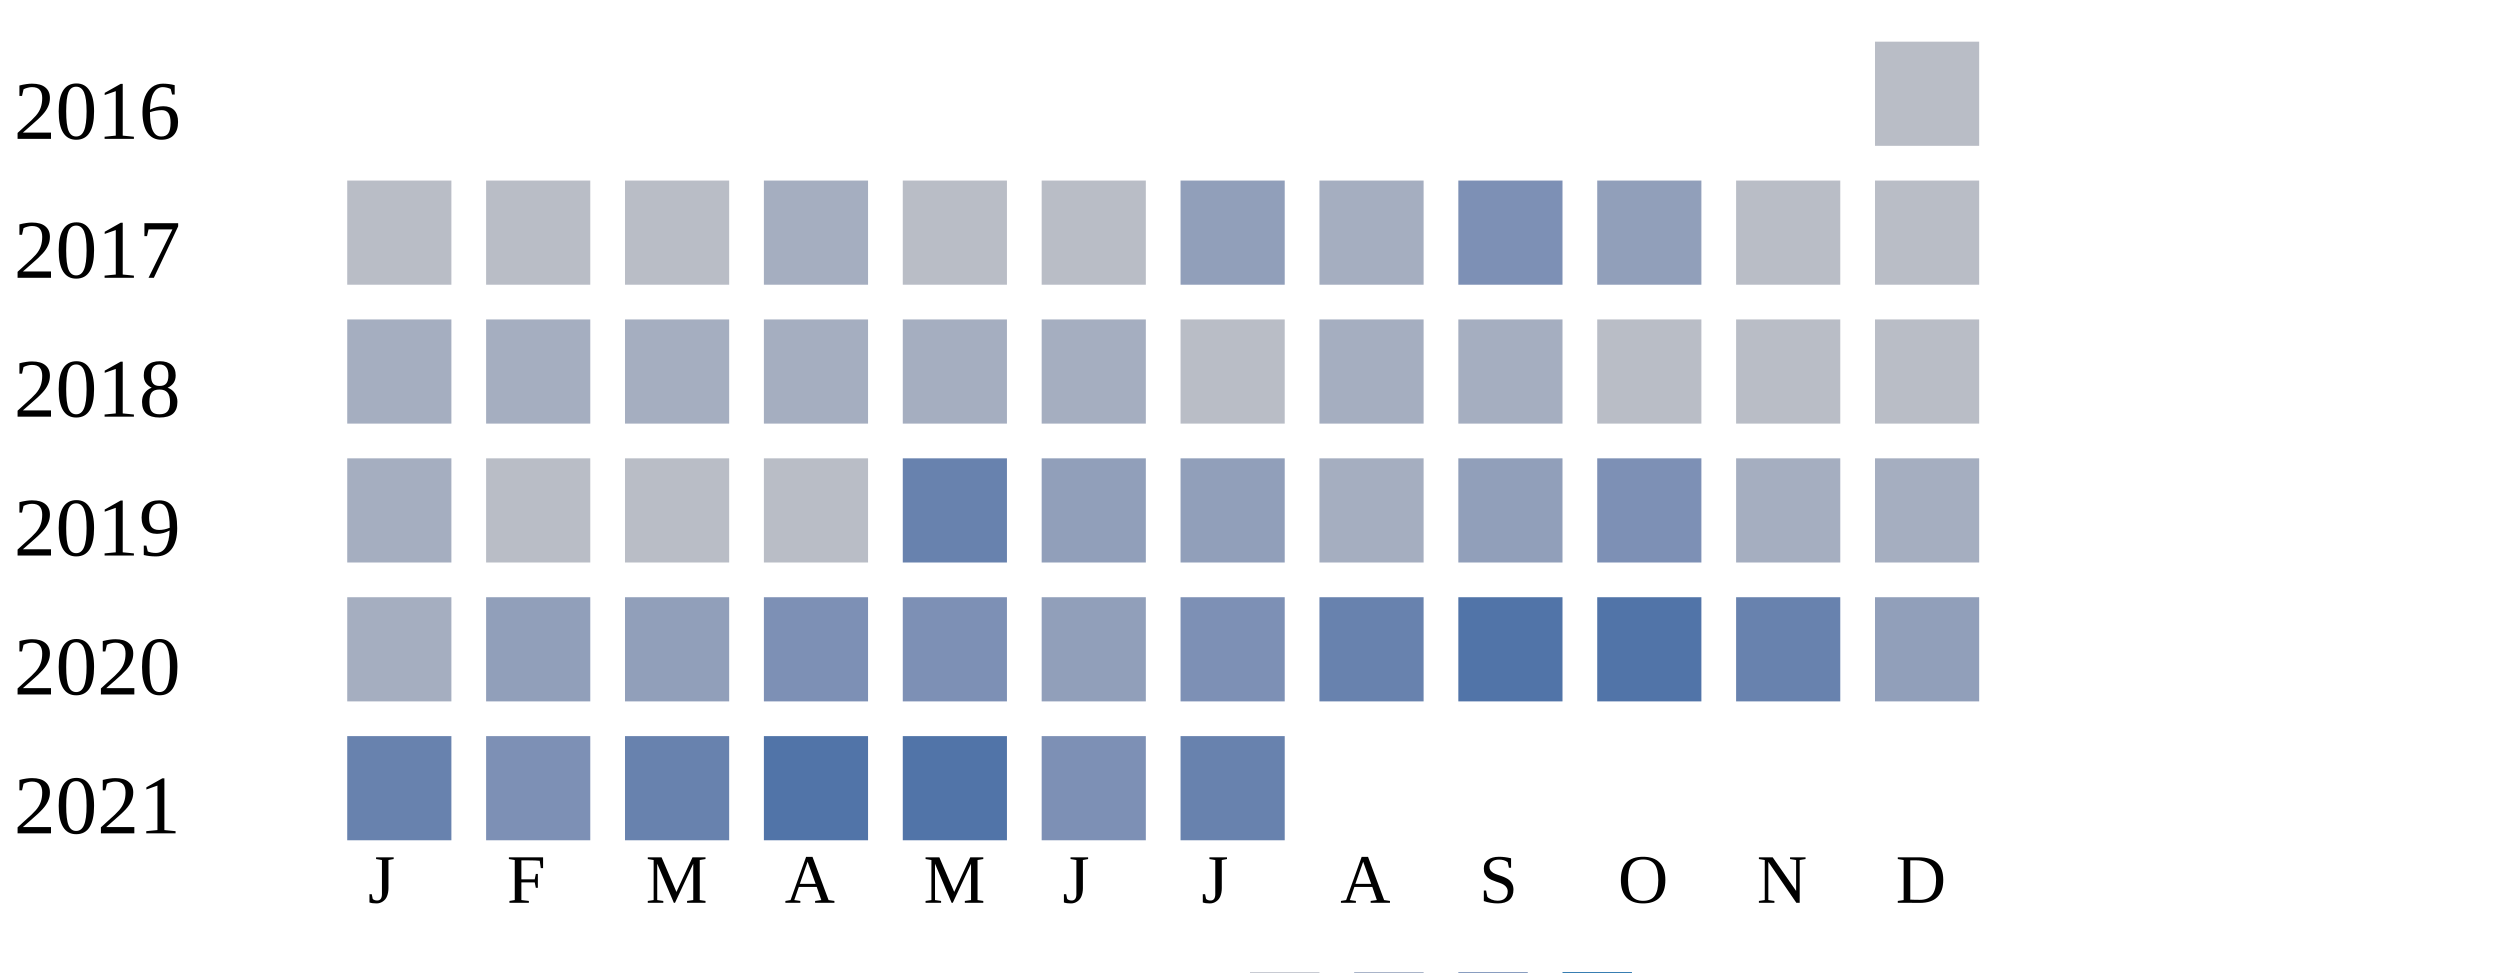
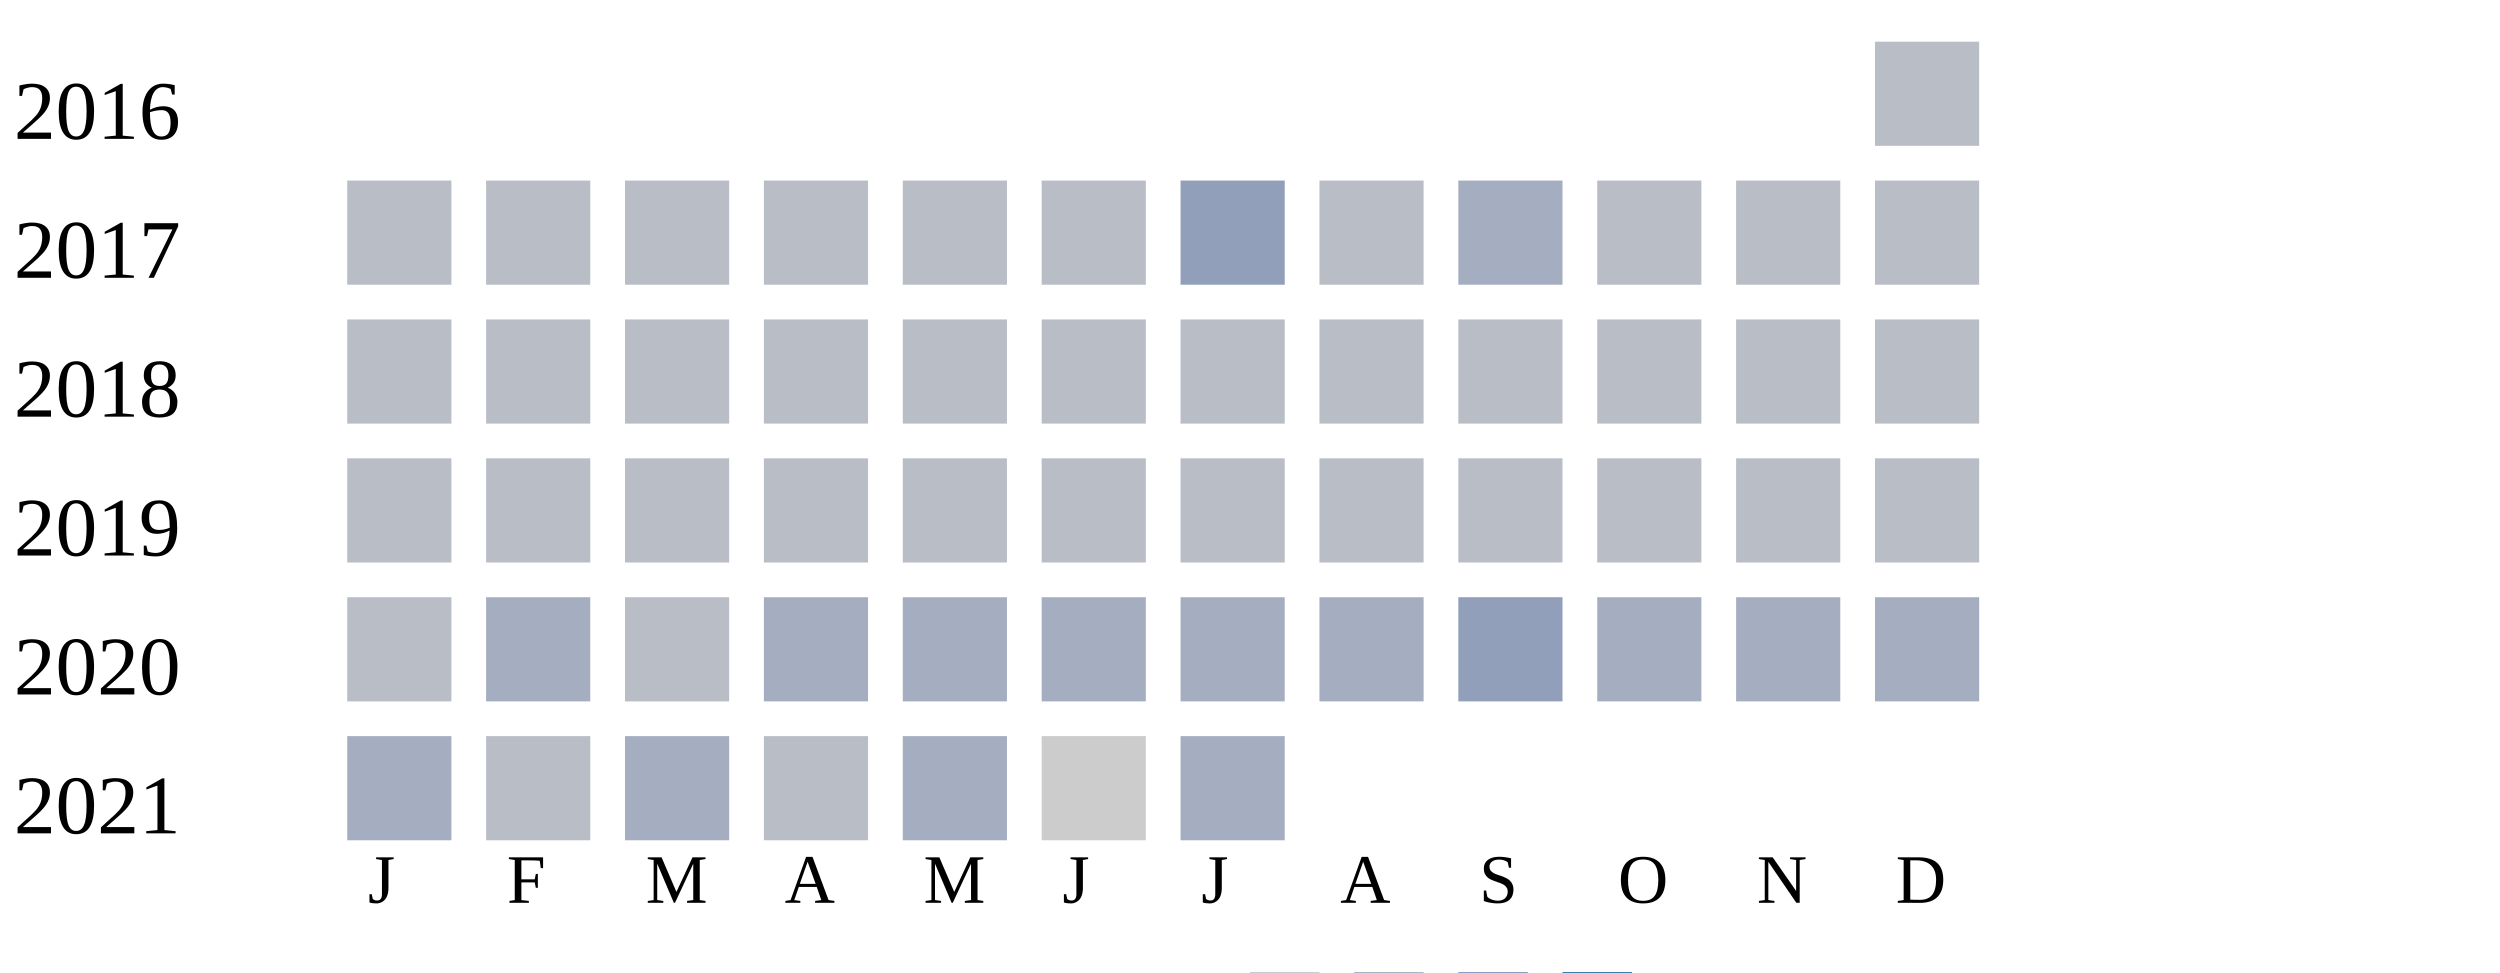
<svg xmlns="http://www.w3.org/2000/svg" width="360" height="140">
  <g transform="translate(0 0)">
    <text x="2" y="20">2016</text>
    <rect x="270" y="6" width="15" height="15" fill="#b9bdc6" />
  </g>
  <g transform="translate(0 20)">
    <text x="2" y="20">2017</text>
    <rect x="50" y="6" width="15" height="15" fill="#b9bdc6" />
    <rect x="70" y="6" width="15" height="15" fill="#b9bdc6" />
    <rect x="90" y="6" width="15" height="15" fill="#b9bdc6" />
-     <rect x="110" y="6" width="15" height="15" fill="#a5aec0" />
+     <rect x="110" y="6" width="15" height="15" fill="#b9bdc6" />
    <rect x="130" y="6" width="15" height="15" fill="#b9bdc6" />
    <rect x="150" y="6" width="15" height="15" fill="#b9bdc6" />
    <rect x="170" y="6" width="15" height="15" fill="#919fba" />
-     <rect x="190" y="6" width="15" height="15" fill="#a5aec0" />
-     <rect x="210" y="6" width="15" height="15" fill="#7d90b5" />
-     <rect x="230" y="6" width="15" height="15" fill="#919fba" />
+     <rect x="190" y="6" width="15" height="15" fill="#b9bdc6" />
+     <rect x="210" y="6" width="15" height="15" fill="#a5aec0" />
+     <rect x="230" y="6" width="15" height="15" fill="#b9bdc6" />
    <rect x="250" y="6" width="15" height="15" fill="#b9bdc6" />
    <rect x="270" y="6" width="15" height="15" fill="#b9bdc6" />
  </g>
  <g transform="translate(0 40)">
    <text x="2" y="20">2018</text>
-     <rect x="50" y="6" width="15" height="15" fill="#a5aec0" />
-     <rect x="70" y="6" width="15" height="15" fill="#a5aec0" />
-     <rect x="90" y="6" width="15" height="15" fill="#a5aec0" />
-     <rect x="110" y="6" width="15" height="15" fill="#a5aec0" />
-     <rect x="130" y="6" width="15" height="15" fill="#a5aec0" />
-     <rect x="150" y="6" width="15" height="15" fill="#a5aec0" />
+     <rect x="50" y="6" width="15" height="15" fill="#b9bdc6" />
+     <rect x="70" y="6" width="15" height="15" fill="#b9bdc6" />
+     <rect x="90" y="6" width="15" height="15" fill="#b9bdc6" />
+     <rect x="110" y="6" width="15" height="15" fill="#b9bdc6" />
+     <rect x="130" y="6" width="15" height="15" fill="#b9bdc6" />
+     <rect x="150" y="6" width="15" height="15" fill="#b9bdc6" />
    <rect x="170" y="6" width="15" height="15" fill="#b9bdc6" />
-     <rect x="190" y="6" width="15" height="15" fill="#a5aec0" />
-     <rect x="210" y="6" width="15" height="15" fill="#a5aec0" />
+     <rect x="190" y="6" width="15" height="15" fill="#b9bdc6" />
+     <rect x="210" y="6" width="15" height="15" fill="#b9bdc6" />
    <rect x="230" y="6" width="15" height="15" fill="#b9bdc6" />
    <rect x="250" y="6" width="15" height="15" fill="#b9bdc6" />
    <rect x="270" y="6" width="15" height="15" fill="#b9bdc6" />
  </g>
  <g transform="translate(0 60)">
    <text x="2" y="20">2019</text>
-     <rect x="50" y="6" width="15" height="15" fill="#a5aec0" />
+     <rect x="50" y="6" width="15" height="15" fill="#b9bdc6" />
    <rect x="70" y="6" width="15" height="15" fill="#b9bdc6" />
    <rect x="90" y="6" width="15" height="15" fill="#b9bdc6" />
    <rect x="110" y="6" width="15" height="15" fill="#b9bdc6" />
-     <rect x="130" y="6" width="15" height="15" fill="#6882ae" />
-     <rect x="150" y="6" width="15" height="15" fill="#919fba" />
-     <rect x="170" y="6" width="15" height="15" fill="#919fba" />
+     <rect x="130" y="6" width="15" height="15" fill="#b9bdc6" />
+     <rect x="150" y="6" width="15" height="15" fill="#b9bdc6" />
+     <rect x="170" y="6" width="15" height="15" fill="#b9bdc6" />
+     <rect x="190" y="6" width="15" height="15" fill="#b9bdc6" />
+     <rect x="210" y="6" width="15" height="15" fill="#b9bdc6" />
+     <rect x="230" y="6" width="15" height="15" fill="#b9bdc6" />
+     <rect x="250" y="6" width="15" height="15" fill="#b9bdc6" />
+     <rect x="270" y="6" width="15" height="15" fill="#b9bdc6" />
+   </g>
+   <g transform="translate(0 80)">
+     <text x="2" y="20">2020</text>
+     <rect x="50" y="6" width="15" height="15" fill="#b9bdc6" />
+     <rect x="70" y="6" width="15" height="15" fill="#a5aec0" />
+     <rect x="90" y="6" width="15" height="15" fill="#b9bdc6" />
+     <rect x="110" y="6" width="15" height="15" fill="#a5aec0" />
+     <rect x="130" y="6" width="15" height="15" fill="#a5aec0" />
+     <rect x="150" y="6" width="15" height="15" fill="#a5aec0" />
+     <rect x="170" y="6" width="15" height="15" fill="#a5aec0" />
    <rect x="190" y="6" width="15" height="15" fill="#a5aec0" />
    <rect x="210" y="6" width="15" height="15" fill="#919fba" />
-     <rect x="230" y="6" width="15" height="15" fill="#7d90b5" />
+     <rect x="230" y="6" width="15" height="15" fill="#a5aec0" />
    <rect x="250" y="6" width="15" height="15" fill="#a5aec0" />
    <rect x="270" y="6" width="15" height="15" fill="#a5aec0" />
  </g>
-   <g transform="translate(0 80)">
-     <text x="2" y="20">2020</text>
-     <rect x="50" y="6" width="15" height="15" fill="#a5aec0" />
-     <rect x="70" y="6" width="15" height="15" fill="#919fba" />
-     <rect x="90" y="6" width="15" height="15" fill="#919fba" />
-     <rect x="110" y="6" width="15" height="15" fill="#7d90b5" />
-     <rect x="130" y="6" width="15" height="15" fill="#7d90b5" />
-     <rect x="150" y="6" width="15" height="15" fill="#919fba" />
-     <rect x="170" y="6" width="15" height="15" fill="#7d90b5" />
-     <rect x="190" y="6" width="15" height="15" fill="#6882ae" />
-     <rect x="210" y="6" width="15" height="15" fill="#5174a8" />
-     <rect x="230" y="6" width="15" height="15" fill="#5174a8" />
-     <rect x="250" y="6" width="15" height="15" fill="#6882ae" />
-     <rect x="270" y="6" width="15" height="15" fill="#919fba" />
-   </g>
  <g transform="translate(0 100)">
    <text x="2" y="20">2021</text>
-     <rect x="50" y="6" width="15" height="15" fill="#6882ae" />
-     <rect x="70" y="6" width="15" height="15" fill="#7d90b5" />
-     <rect x="90" y="6" width="15" height="15" fill="#6882ae" />
-     <rect x="110" y="6" width="15" height="15" fill="#5174a8" />
-     <rect x="130" y="6" width="15" height="15" fill="#5174a8" />
-     <rect x="150" y="6" width="15" height="15" fill="#7d90b5" />
-     <rect x="170" y="6" width="15" height="15" fill="#6882ae" />
+     <rect x="50" y="6" width="15" height="15" fill="#a5aec0" />
+     <rect x="70" y="6" width="15" height="15" fill="#b9bdc6" />
+     <rect x="90" y="6" width="15" height="15" fill="#a5aec0" />
+     <rect x="110" y="6" width="15" height="15" fill="#b9bdc6" />
+     <rect x="130" y="6" width="15" height="15" fill="#a5aec0" />
+     <rect x="150" y="6" width="15" height="15" fill="#cccccc" />
+     <rect x="170" y="6" width="15" height="15" fill="#a5aec0" />
  </g>
  <text style="font-size: 10px; text-align: center" x="53" y="130">J</text>
  <text style="font-size: 10px; text-align: center" x="73" y="130">F</text>
  <text style="font-size: 10px; text-align: center" x="93" y="130">M</text>
  <text style="font-size: 10px; text-align: center" x="113" y="130">A</text>
  <text style="font-size: 10px; text-align: center" x="133" y="130">M</text>
  <text style="font-size: 10px; text-align: center" x="153" y="130">J</text>
  <text style="font-size: 10px; text-align: center" x="173" y="130">J</text>
  <text style="font-size: 10px; text-align: center" x="193" y="130">A</text>
  <text style="font-size: 10px; text-align: center" x="213" y="130">S</text>
  <text style="font-size: 10px; text-align: center" x="233" y="130">O</text>
  <text style="font-size: 10px; text-align: center" x="253" y="130">N</text>
  <text style="font-size: 10px; text-align: center" x="273" y="130">D</text>
  <text style="font-size: 10px;" x="155" y="149">Less</text>
  <rect fill="#b9bdc6" width="10" height="10" x="180" y="140" />
  <rect fill="#919fba" width="10" height="10" x="195" y="140" />
  <rect fill="#6882ae" width="10" height="10" x="210" y="140" />
  <rect fill="#005a9c" width="10" height="10" x="225" y="140" />
  <text x="240" y="149" style="font-size: 10px;">More</text>
</svg>
